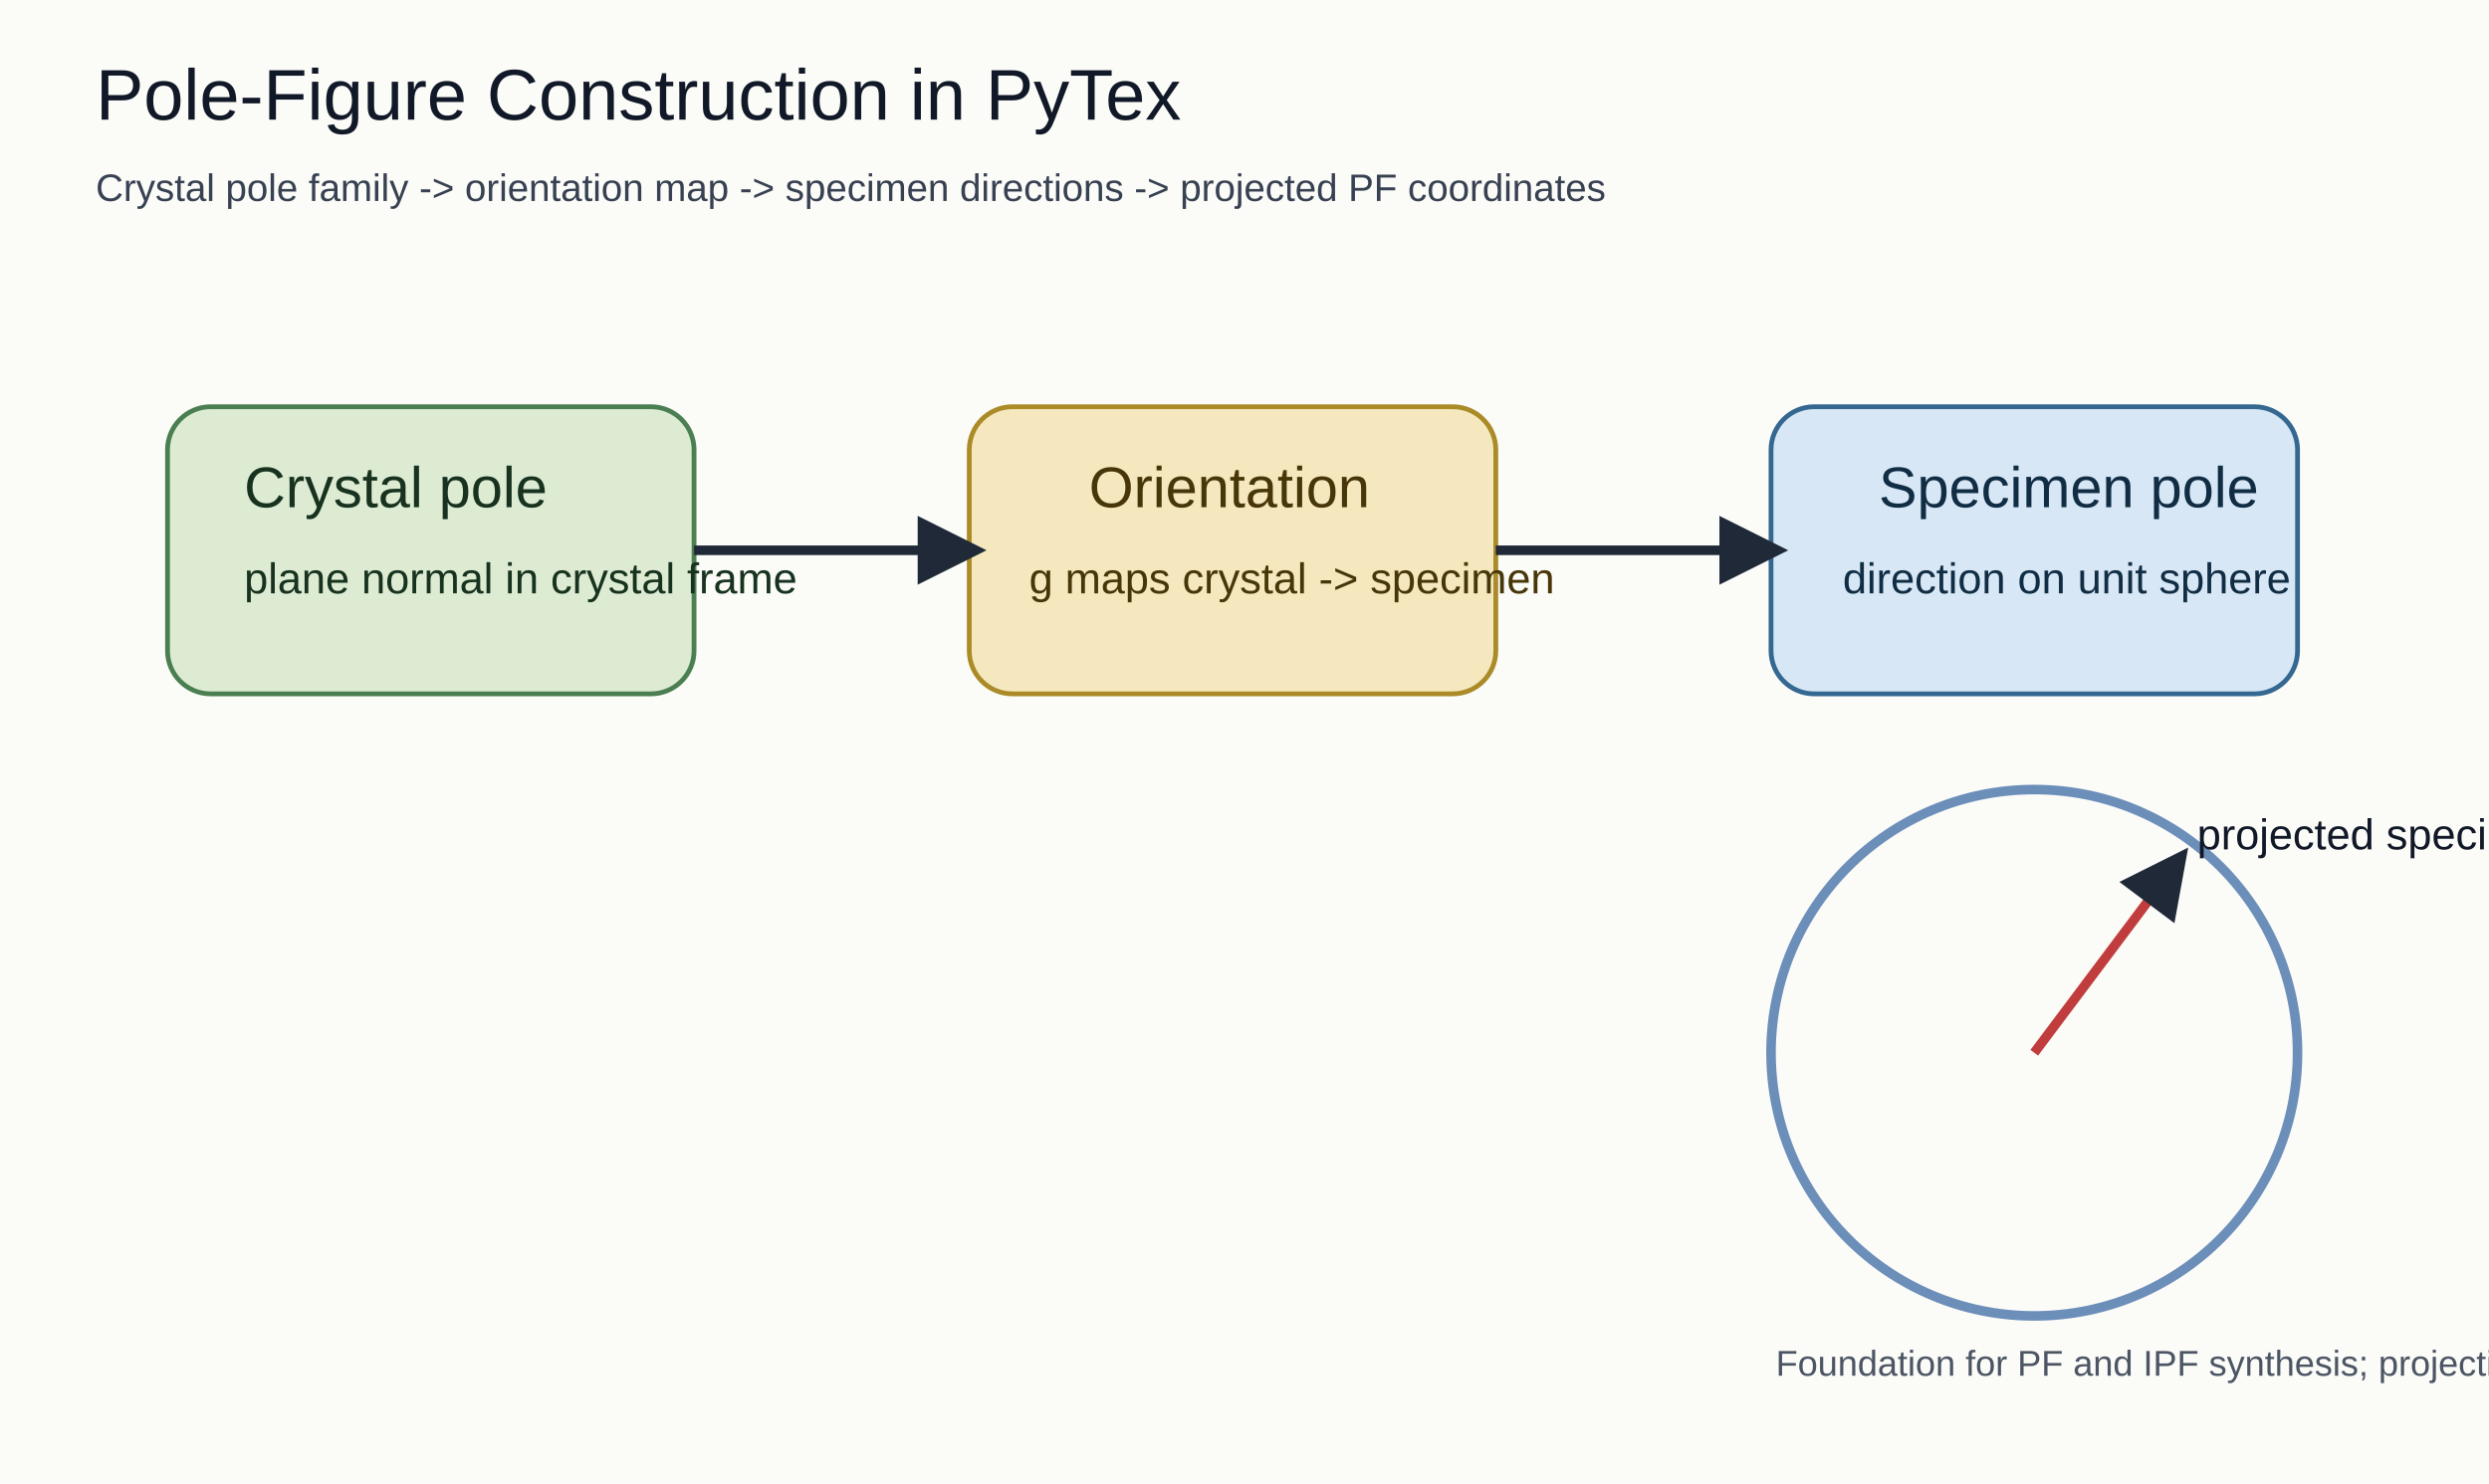
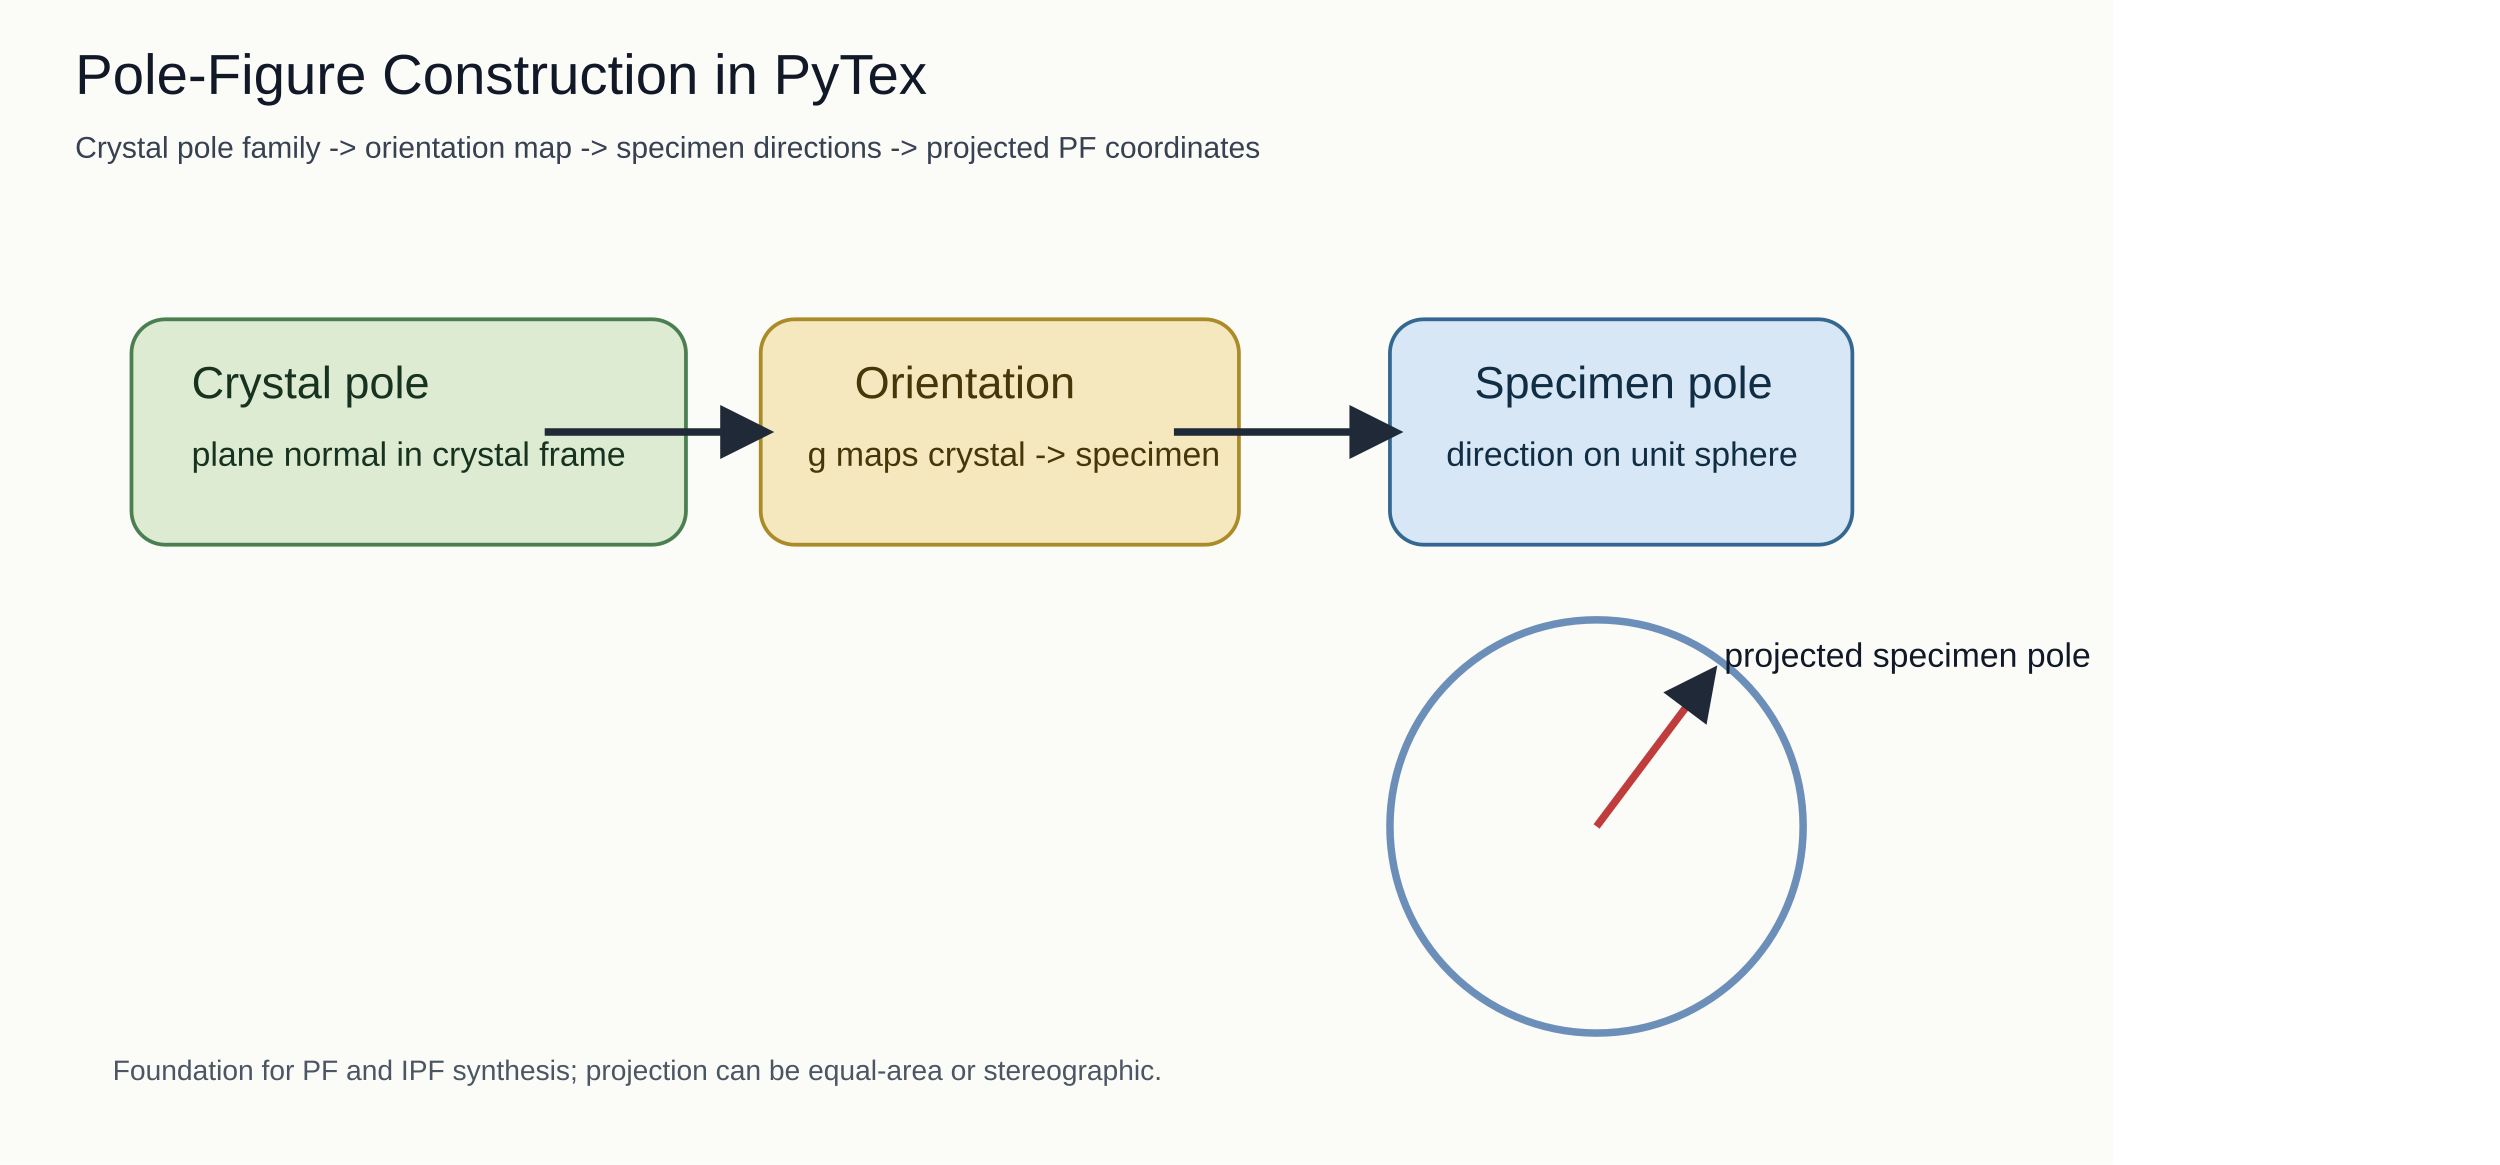
- <svg xmlns="http://www.w3.org/2000/svg" width="1040" height="620" viewBox="0 0 1040 620">
+ <svg xmlns="http://www.w3.org/2000/svg" width="1331" height="620" viewBox="0 0 1331 620">
  <defs>
    <marker markerUnits="userSpaceOnUse" id="arrow" markerWidth="28.75" markerHeight="28.75" refX="21.56" refY="14.38" orient="auto">
      <path d="M0.00,0.00 L28.75,14.38 L0.00,28.75 z" fill="#1f2937" />
    </marker>
  </defs>
-   <rect width="1040" height="620" fill="#fbfbf8" />
+   <rect width="1125.1" height="620" fill="#fbfbf8" />
  <text x="40" y="50" font-size="30" font-family="Arial, Helvetica, sans-serif" fill="#111827">Pole-Figure Construction in PyTex</text>
  <text x="40" y="84" font-size="16" font-family="Arial, Helvetica, sans-serif" fill="#374151">
    Crystal pole family -&gt; orientation map -&gt; specimen directions -&gt; projected PF coordinates
  </text>
-   <rect x="70" y="170" width="220" height="120" rx="18" fill="#ddebd3" stroke="#4b7f52" stroke-width="2" />
+   <rect x="70" y="170" width="295.2" height="120" rx="18" fill="#ddebd3" stroke="#4b7f52" stroke-width="2" />
  <text x="102" y="212" font-size="24" font-family="Arial, Helvetica, sans-serif" fill="#17321e">Crystal pole</text>
  <text x="102" y="248" font-size="18" font-family="Arial, Helvetica, sans-serif" fill="#17321e">plane normal in crystal frame</text>
-   <rect x="405" y="170" width="220" height="120" rx="18" fill="#f5e8bf" stroke="#aa8b27" stroke-width="2" />
+   <rect x="405" y="170" width="254.6" height="120" rx="18" fill="#f5e8bf" stroke="#aa8b27" stroke-width="2" />
  <text x="455" y="212" font-size="24" font-family="Arial, Helvetica, sans-serif" fill="#473608">Orientation</text>
  <text x="430" y="248" font-size="18" font-family="Arial, Helvetica, sans-serif" fill="#473608">g maps crystal -&gt; specimen</text>
-   <rect x="740" y="170" width="220" height="120" rx="18" fill="#d7e7f5" stroke="#356891" stroke-width="2" />
+   <rect x="740" y="170" width="246.2" height="120" rx="18" fill="#d7e7f5" stroke="#356891" stroke-width="2" />
  <text x="785" y="212" font-size="24" font-family="Arial, Helvetica, sans-serif" fill="#112d44">Specimen pole</text>
  <text x="770" y="248" font-size="18" font-family="Arial, Helvetica, sans-serif" fill="#112d44">direction on unit sphere</text>
  <line x1="290" y1="230" x2="405" y2="230" stroke="#1f2937" stroke-width="4" marker-end="url(#arrow)" />
  <line x1="625" y1="230" x2="740" y2="230" stroke="#1f2937" stroke-width="4" marker-end="url(#arrow)" />
  <circle cx="850" cy="440" r="110" fill="none" stroke="#6c8fba" stroke-width="4" />
  <line x1="850" y1="440" x2="910" y2="360" stroke="#c13c3c" stroke-width="4" marker-end="url(#arrow)" />
  <text x="918" y="355" font-size="18" font-family="Arial, Helvetica, sans-serif" fill="#111827">projected specimen pole</text>
-   <text x="742" y="575" font-size="15" font-family="Arial, Helvetica, sans-serif" fill="#4b5563">
-     Foundation for PF and IPF synthesis; projection can be equal-area or stereographic.
+   <text x="60" y="575" font-size="15" font-family="Arial, Helvetica, sans-serif" fill="#4b5563">
+     <tspan x="60" dy="0">Foundation for PF and IPF synthesis; projection can be equal-area or stereographic.</tspan>
  </text>
</svg>
